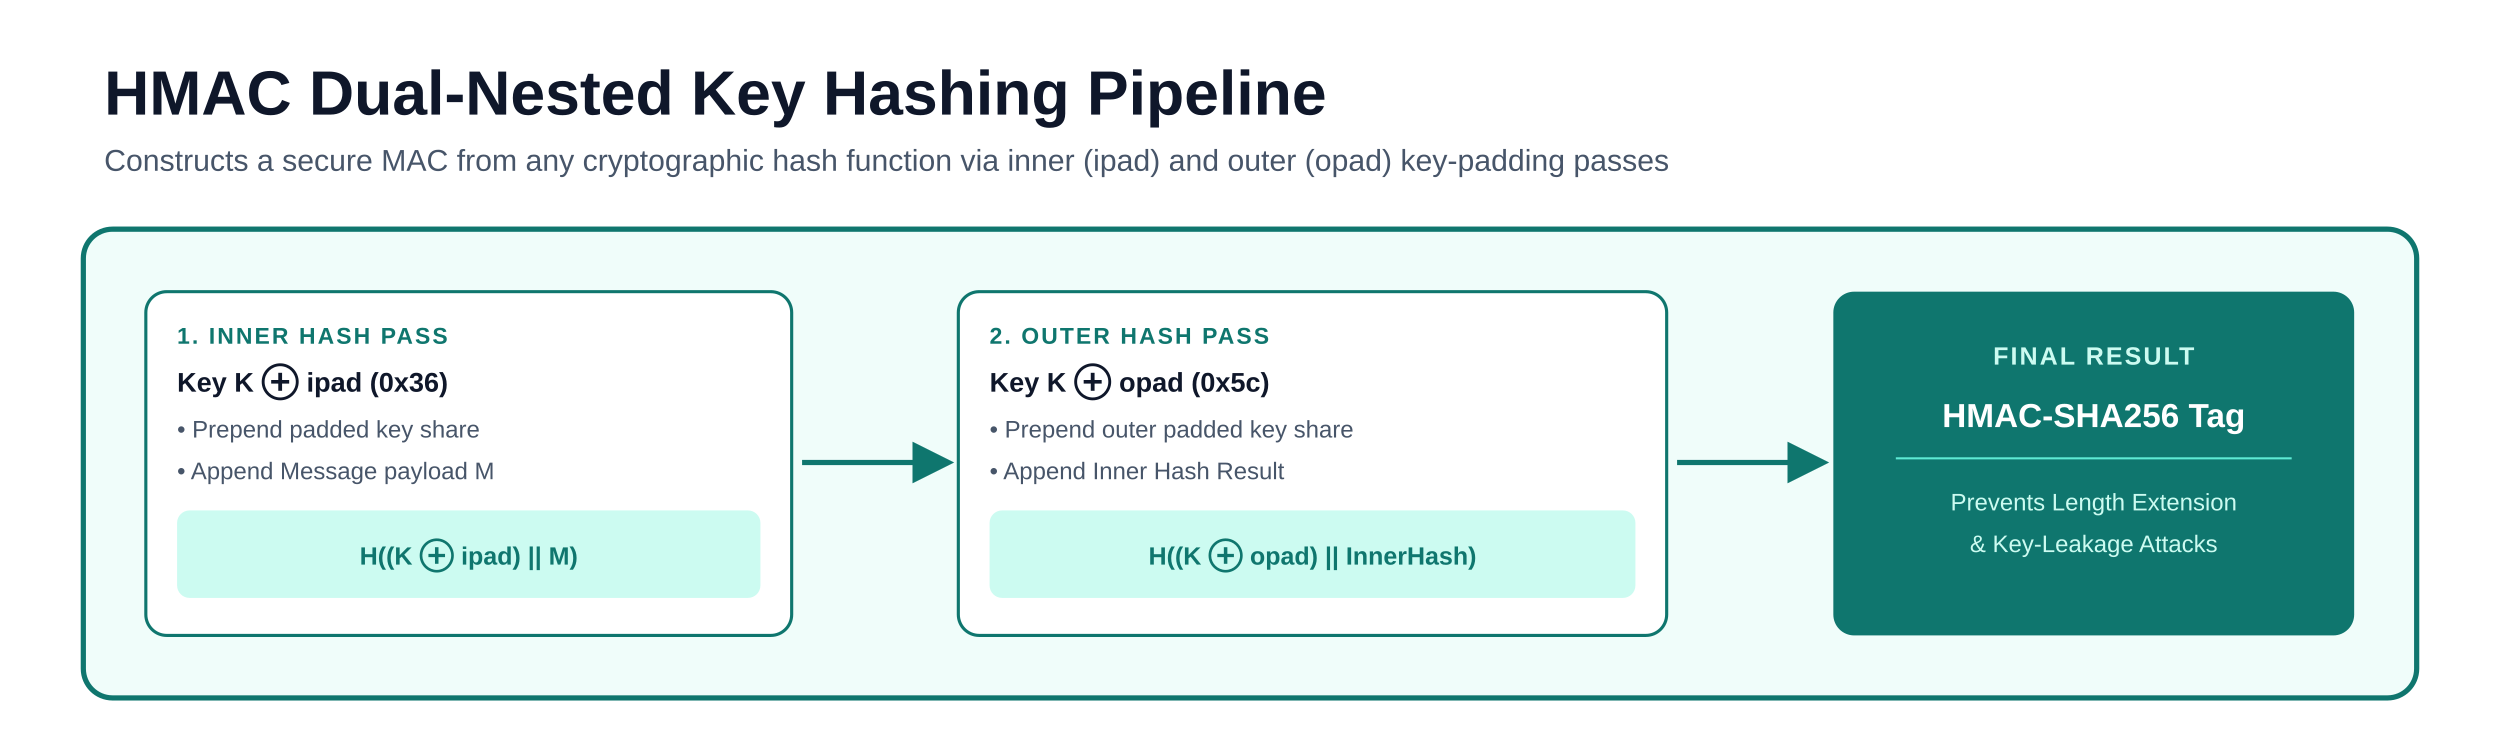
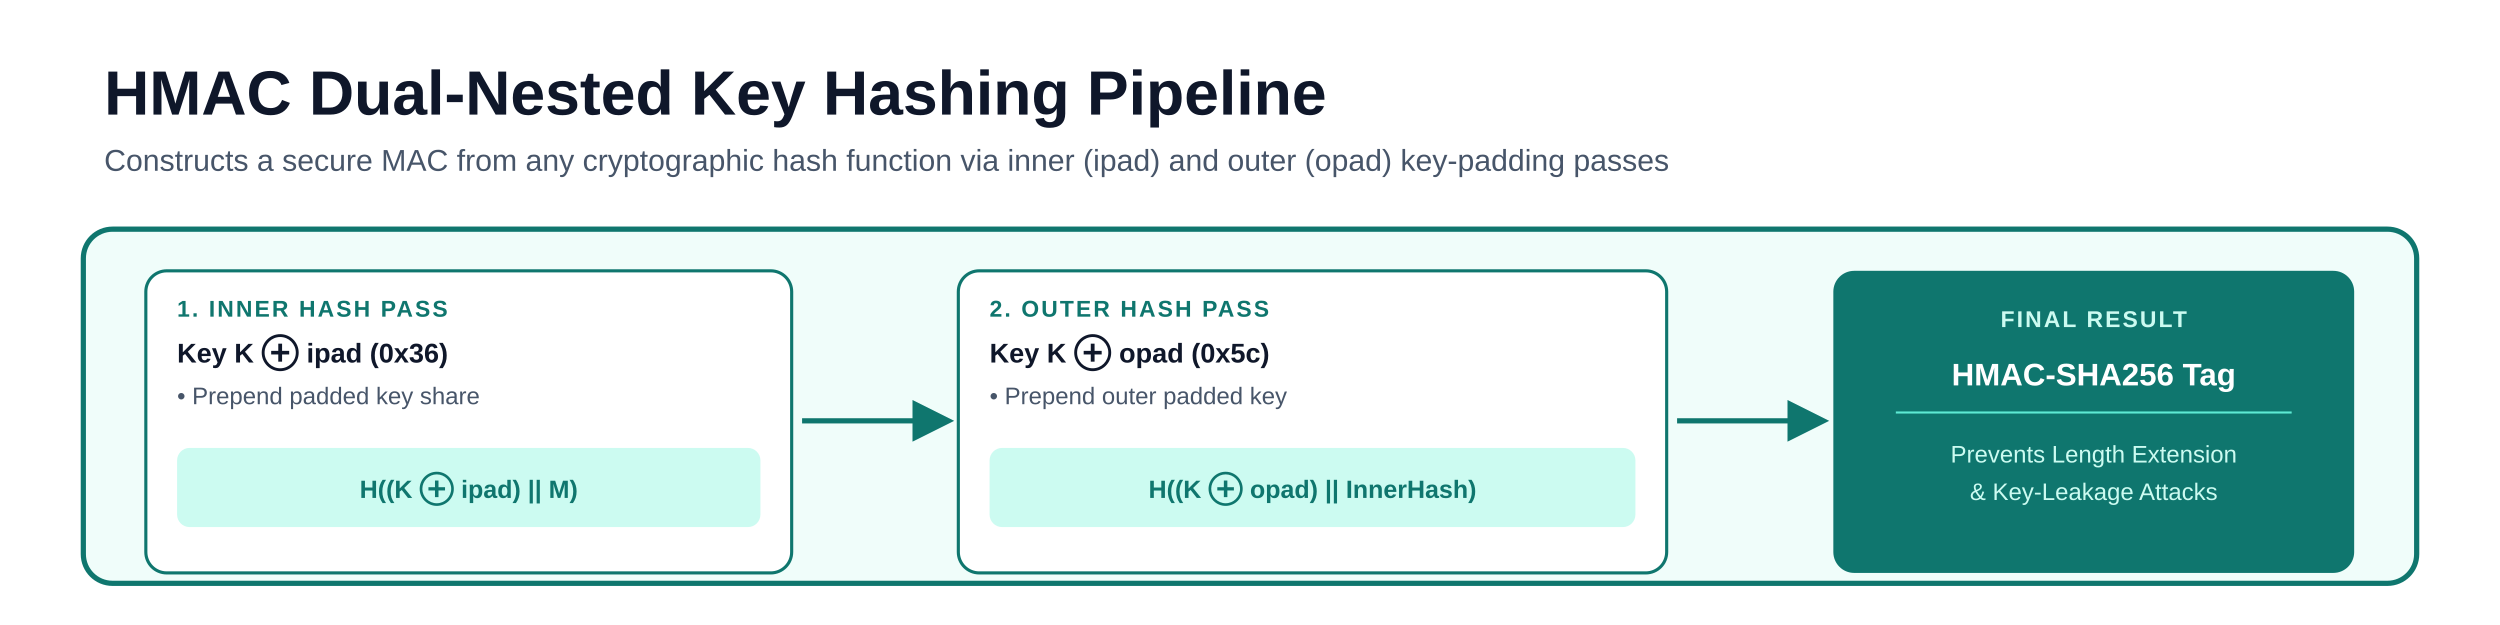
- <svg xmlns="http://www.w3.org/2000/svg" viewBox="0 0 1200 360" font-family="-apple-system, BlinkMacSystemFont, 'Segoe UI', Arial, sans-serif">
-   <rect width="1200" height="360" fill="#ffffff" />
+ <svg xmlns="http://www.w3.org/2000/svg" viewBox="0 0 1200 300" font-family="-apple-system, BlinkMacSystemFont, 'Segoe UI', Arial, sans-serif">
+   <rect width="1200" height="300" fill="#ffffff" />
  <defs>
    <marker id="arrow-teal" viewBox="0 0 10 10" refX="8.5" refY="5" markerWidth="8" markerHeight="8" orient="auto">
      <path d="M0 0 L10 5 L0 10Z" fill="#0f766e" />
    </marker>
  </defs>
  <text x="50" y="55" font-size="30" font-weight="850" fill="#0f172a">HMAC Dual-Nested Key Hashing Pipeline</text>
  <text x="50" y="82" font-size="14.5" fill="#475569">Constructs a secure MAC from any cryptographic hash function via inner (ipad) and outer (opad) key-padding passes</text>
-   <rect x="40" y="110" width="1120" height="225" rx="14" fill="#f0fdfa" stroke="#0f766e" stroke-width="2.5" />
-   <rect x="70" y="140" width="310" height="165" rx="10" fill="#ffffff" stroke="#0f766e" stroke-width="1.5" />
-   <text x="85" y="165" font-size="11" font-weight="900" letter-spacing="1" fill="#0f766e">1. INNER HASH PASS</text>
-   <text x="85" y="188" font-size="13" font-weight="800" fill="#0f172a">Key K ⊕ ipad (0x36)</text>
-   <text x="85" y="210" font-size="11.5" fill="#475569">• Prepend padded key share</text>
-   <text x="85" y="230" font-size="11.5" fill="#475569">• Append Message payload M</text>
-   <rect x="85" y="245" width="280" height="42" rx="6" fill="#ccfbf1" />
-   <text x="225" y="271" font-size="12" font-weight="800" fill="#0f766e" text-anchor="middle">H((K ⊕ ipad) || M)</text>
-   <path d="M 385 222 L 455 222" fill="none" stroke="#0f766e" stroke-width="2.5" marker-end="url(#arrow-teal)" />
-   <rect x="460" y="140" width="340" height="165" rx="10" fill="#ffffff" stroke="#0f766e" stroke-width="1.5" />
-   <text x="475" y="165" font-size="11" font-weight="900" letter-spacing="1" fill="#0f766e">2. OUTER HASH PASS</text>
-   <text x="475" y="188" font-size="13" font-weight="800" fill="#0f172a">Key K ⊕ opad (0x5c)</text>
-   <text x="475" y="210" font-size="11.5" fill="#475569">• Prepend outer padded key share</text>
-   <text x="475" y="230" font-size="11.5" fill="#475569">• Append Inner Hash Result</text>
-   <rect x="475" y="245" width="310" height="42" rx="6" fill="#ccfbf1" />
-   <text x="630" y="271" font-size="12" font-weight="800" fill="#0f766e" text-anchor="middle">H((K ⊕ opad) || InnerHash)</text>
-   <path d="M 805 222 L 875 222" fill="none" stroke="#0f766e" stroke-width="2.5" marker-end="url(#arrow-teal)" />
-   <rect x="880" y="140" width="250" height="165" rx="10" fill="#0f766e" />
-   <text x="1005" y="175" font-size="12" font-weight="900" letter-spacing="1" fill="#ccfbf1" text-anchor="middle">FINAL RESULT</text>
-   <text x="1005" y="205" font-size="16" font-weight="800" fill="#ffffff" text-anchor="middle">HMAC-SHA256 Tag</text>
-   <line x1="910" y1="220" x2="1100" y2="220" stroke="#5eead4" stroke-width="1" />
-   <text x="1005" y="245" font-size="11.5" fill="#ccfbf1" text-anchor="middle">Prevents Length Extension</text>
-   <text x="1005" y="265" font-size="11.5" fill="#ccfbf1" text-anchor="middle">&amp; Key-Leakage Attacks</text>
+   <rect x="40" y="110" width="1120" height="170" rx="14" fill="#f0fdfa" stroke="#0f766e" stroke-width="2.5" />
+   <rect x="70" y="130" width="310" height="145" rx="10" fill="#ffffff" stroke="#0f766e" stroke-width="1.5" />
+   <text x="85" y="152" font-size="11" font-weight="900" letter-spacing="1" fill="#0f766e">1. INNER HASH PASS</text>
+   <text x="85" y="174" font-size="13" font-weight="800" fill="#0f172a">Key K ⊕ ipad (0x36)</text>
+   <text x="85" y="194" font-size="11.5" fill="#475569">• Prepend padded key share</text>
+   <rect x="85" y="215" width="280" height="38" rx="6" fill="#ccfbf1" />
+   <text x="225" y="239" font-size="12" font-weight="800" fill="#0f766e" text-anchor="middle">H((K ⊕ ipad) || M)</text>
+   <path d="M 385 202 L 455 202" fill="none" stroke="#0f766e" stroke-width="2.5" marker-end="url(#arrow-teal)" />
+   <rect x="460" y="130" width="340" height="145" rx="10" fill="#ffffff" stroke="#0f766e" stroke-width="1.5" />
+   <text x="475" y="152" font-size="11" font-weight="900" letter-spacing="1" fill="#0f766e">2. OUTER HASH PASS</text>
+   <text x="475" y="174" font-size="13" font-weight="800" fill="#0f172a">Key K ⊕ opad (0x5c)</text>
+   <text x="475" y="194" font-size="11.5" fill="#475569">• Prepend outer padded key</text>
+   <rect x="475" y="215" width="310" height="38" rx="6" fill="#ccfbf1" />
+   <text x="630" y="239" font-size="12" font-weight="800" fill="#0f766e" text-anchor="middle">H((K ⊕ opad) || InnerHash)</text>
+   <path d="M 805 202 L 875 202" fill="none" stroke="#0f766e" stroke-width="2.5" marker-end="url(#arrow-teal)" />
+   <rect x="880" y="130" width="250" height="145" rx="10" fill="#0f766e" />
+   <text x="1005" y="157" font-size="11" font-weight="900" letter-spacing="1" fill="#ccfbf1" text-anchor="middle">FINAL RESULT</text>
+   <text x="1005" y="185" font-size="15" font-weight="800" fill="#ffffff" text-anchor="middle">HMAC-SHA256 Tag</text>
+   <line x1="910" y1="198" x2="1100" y2="198" stroke="#5eead4" stroke-width="1" />
+   <text x="1005" y="222" font-size="11.5" fill="#ccfbf1" text-anchor="middle">Prevents Length Extension</text>
+   <text x="1005" y="240" font-size="11.5" fill="#ccfbf1" text-anchor="middle">&amp; Key-Leakage Attacks</text>
</svg>
